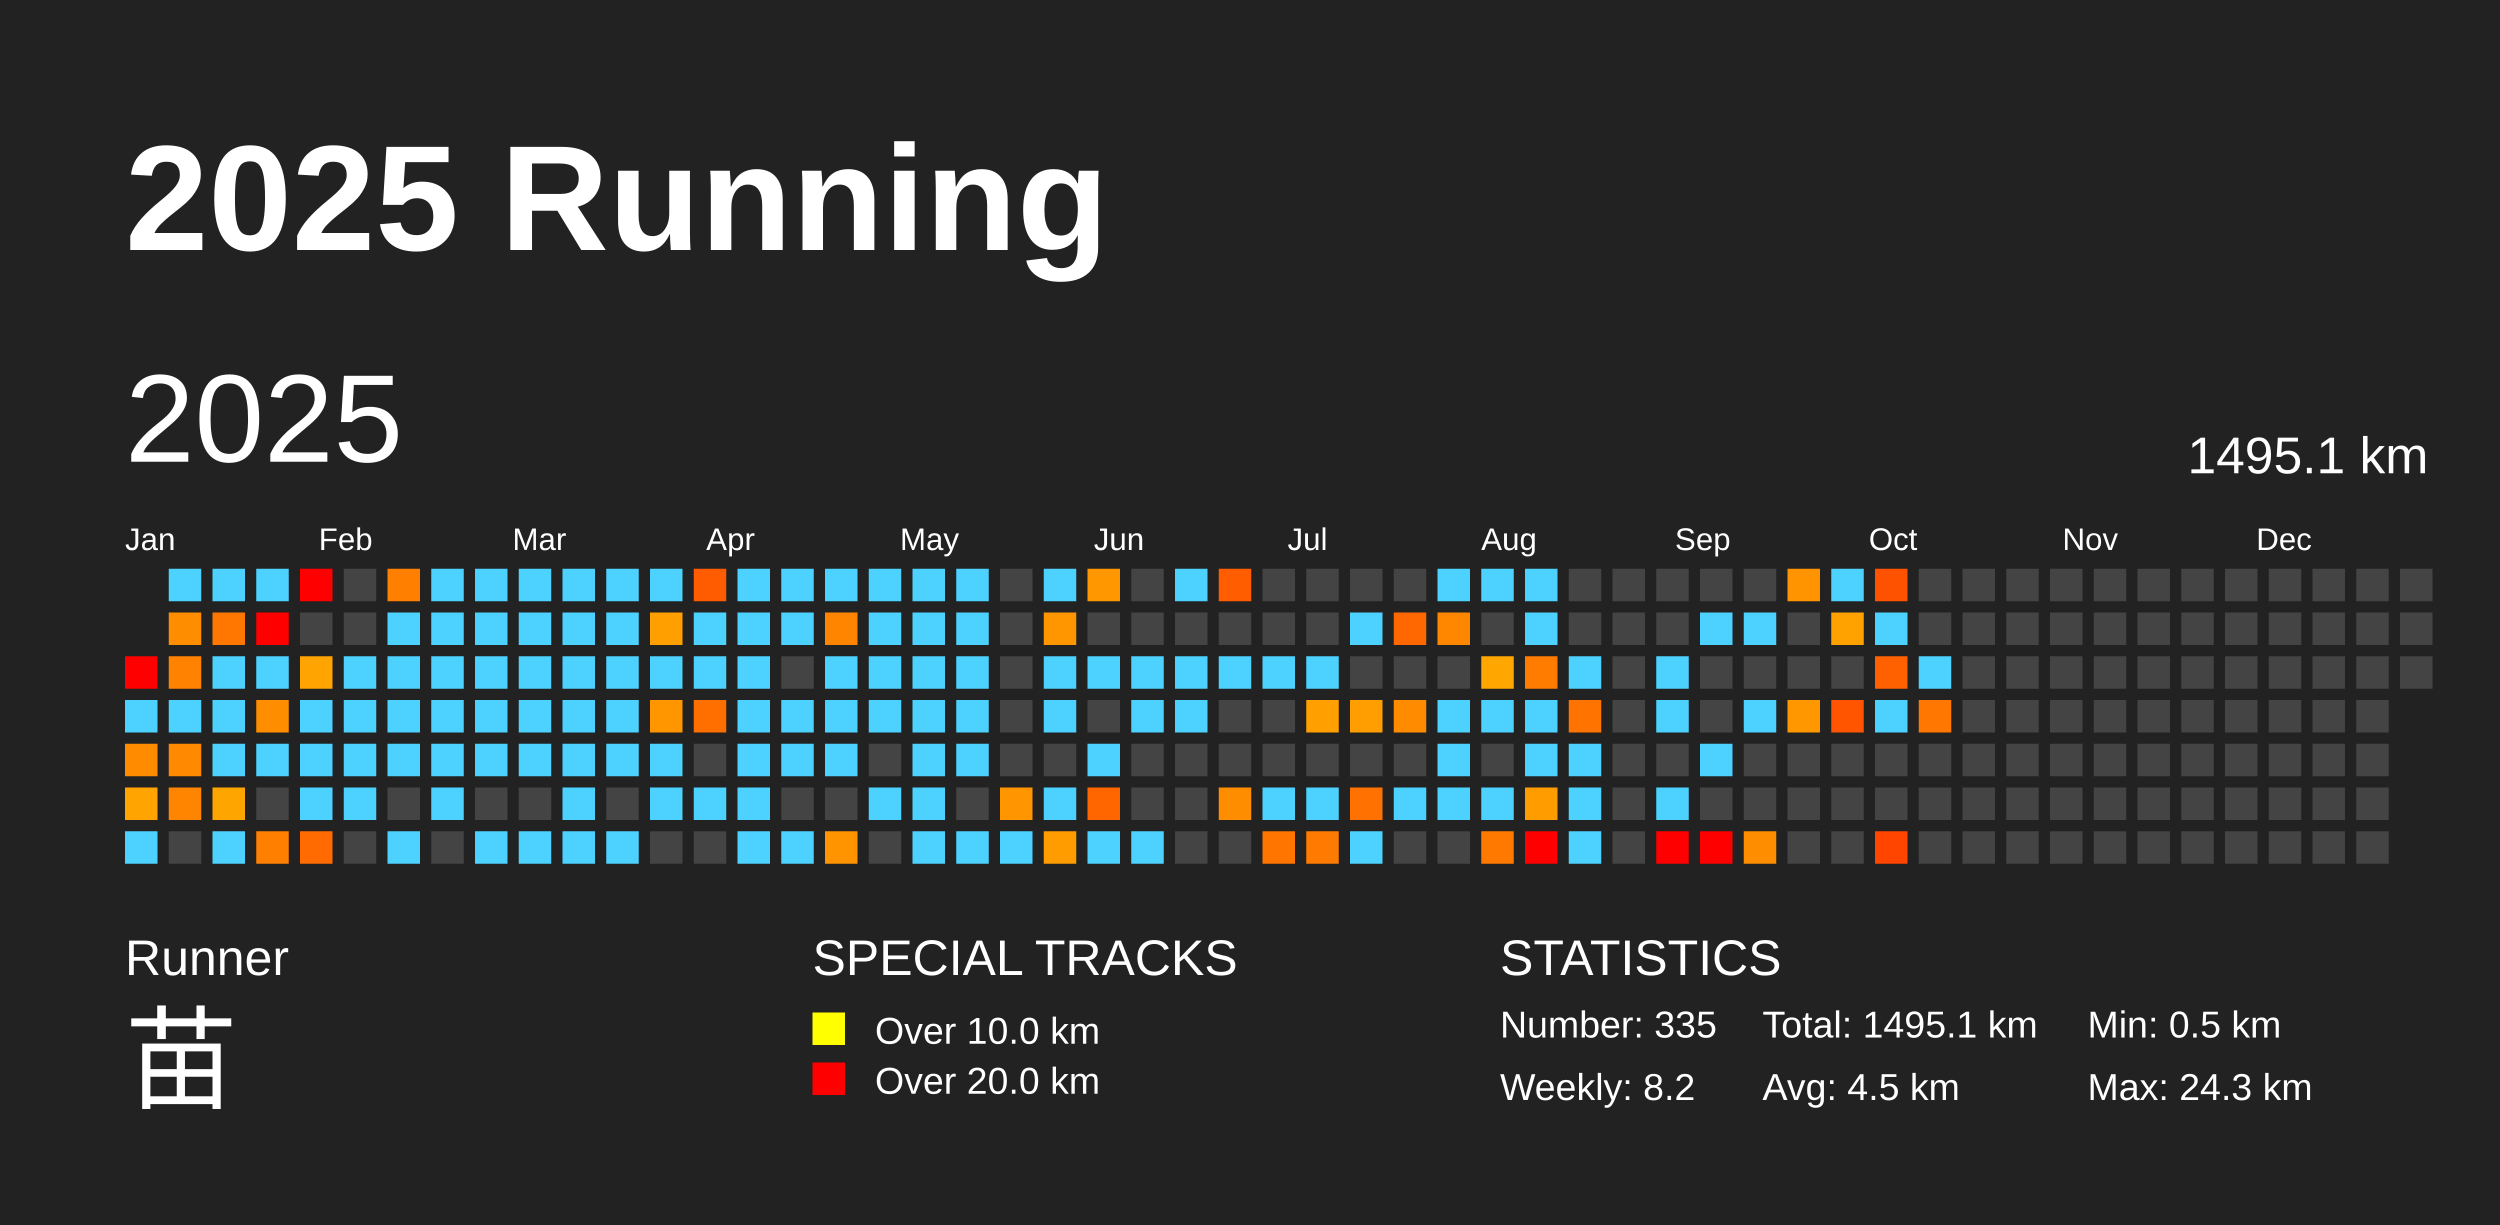
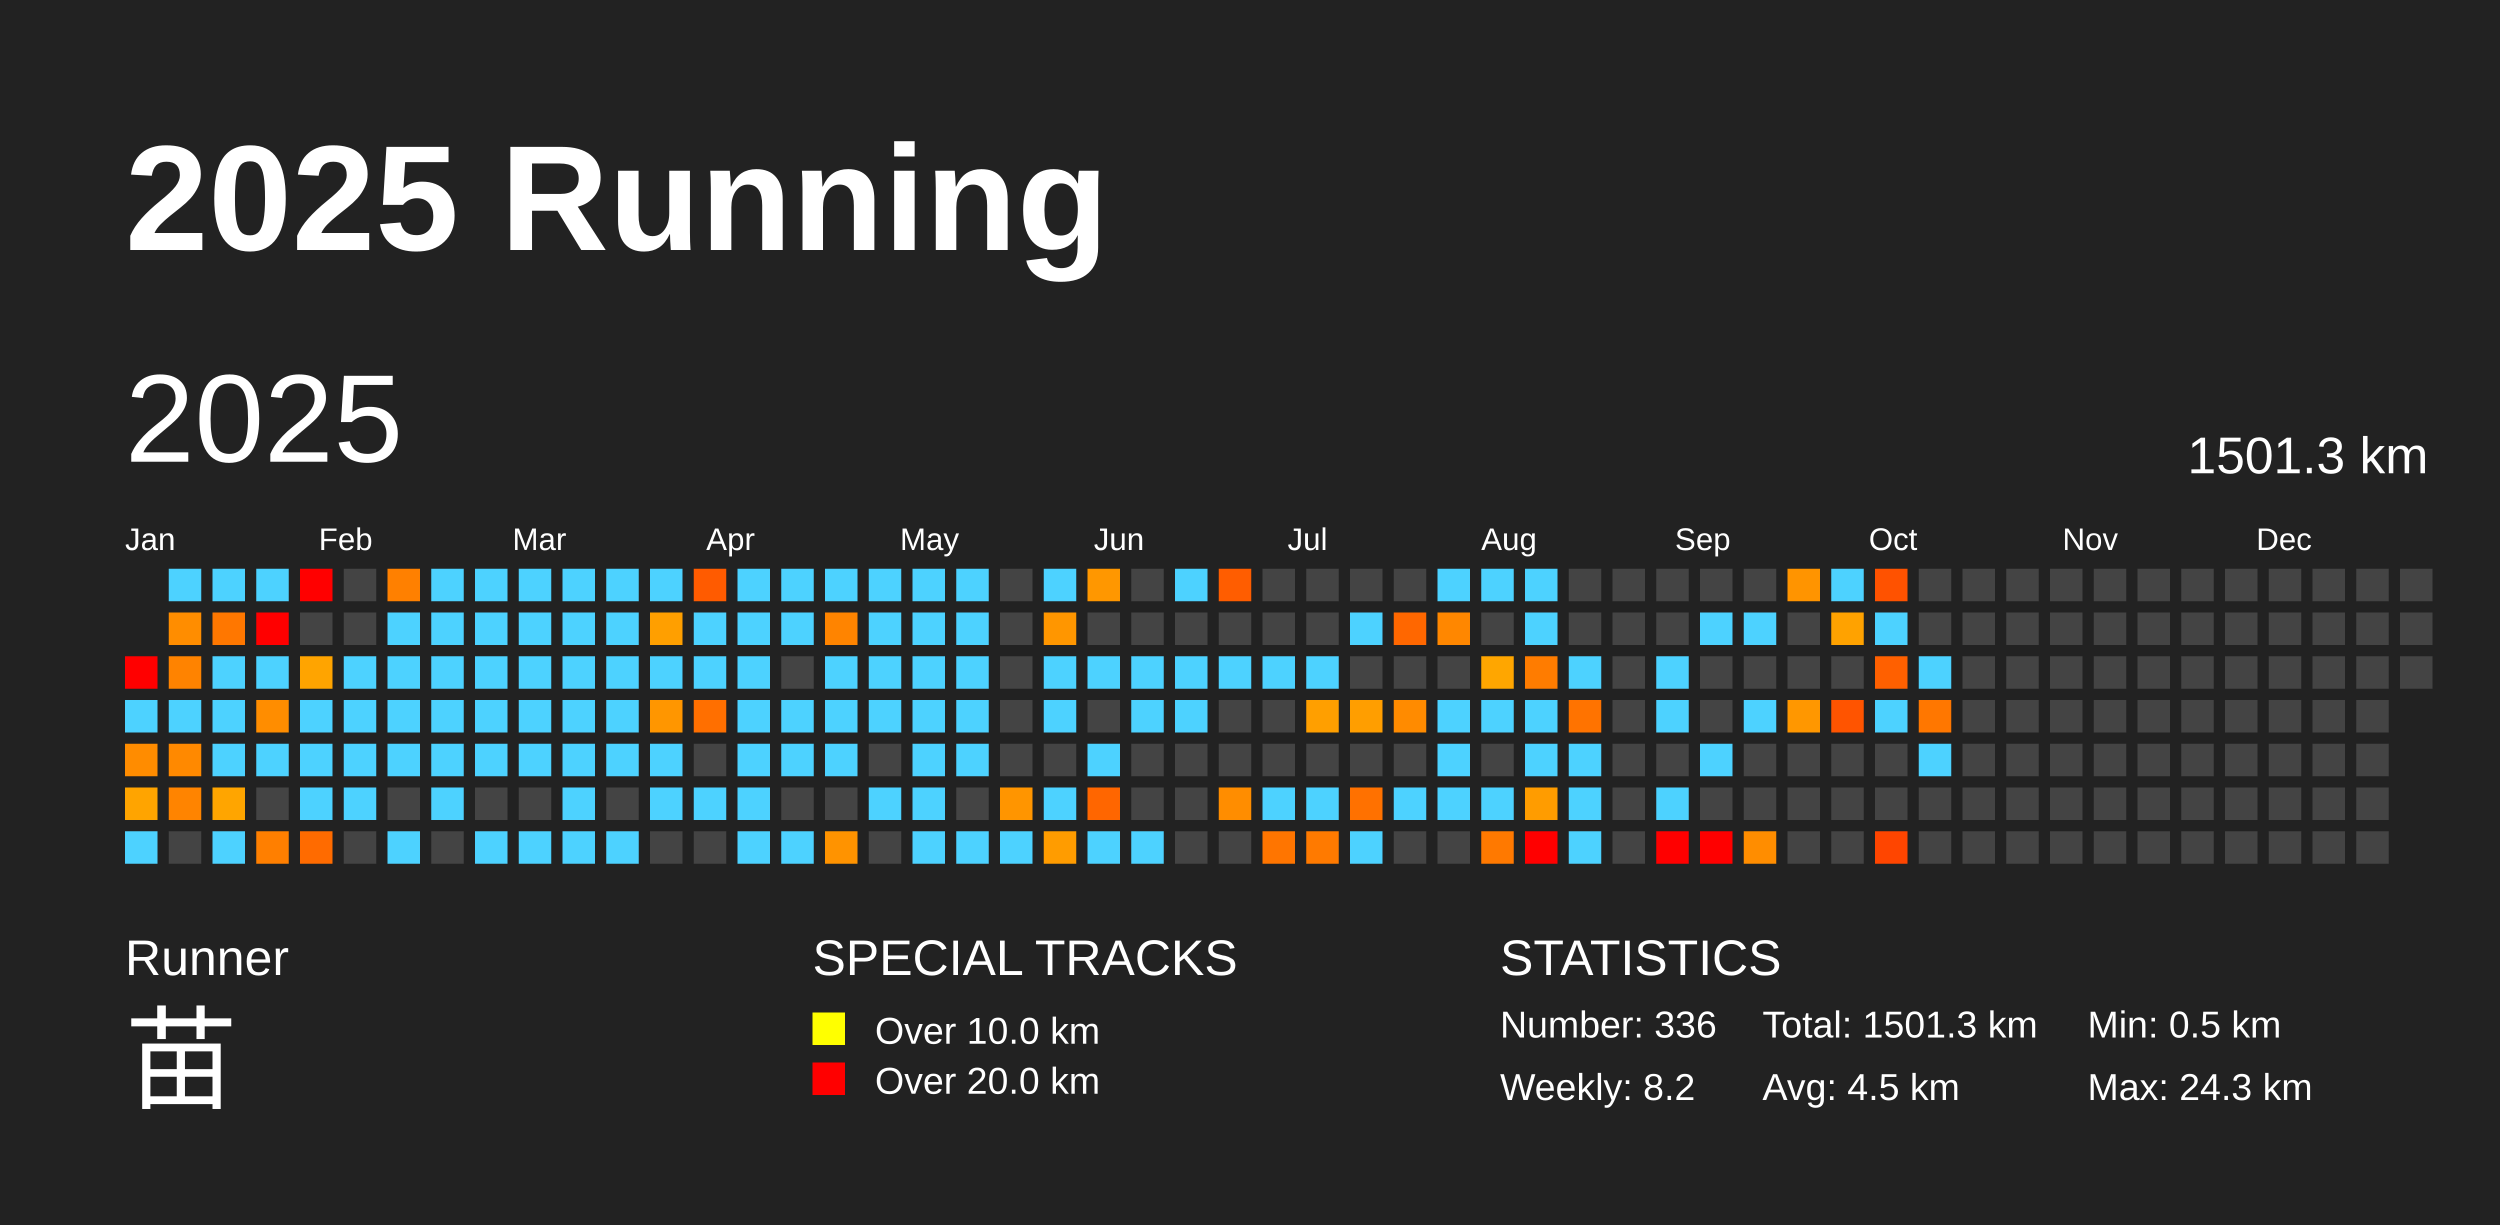
<svg xmlns="http://www.w3.org/2000/svg" baseProfile="full" height="98mm" version="1.1" viewBox="0,0,200,98" width="200mm">
  <defs />
  <rect fill="#222222" height="98" width="200" x="0" y="0" />
  <text fill="#FFFFFF" style="font-size:12px; font-family:Arial; font-weight:bold;" x="10" y="20">2025 Running</text>
  <text fill="#FFFFFF" style="font-size:4px; font-family:Arial" x="10" y="78">Runner</text>
  <text fill="#FFFFFF" style="font-size:9px; font-family:Arial" x="10" y="88">苗</text>
  <text fill="#FFFFFF" style="font-size:4px; font-family:Arial" x="65" y="78">SPECIAL TRACKS</text>
  <rect fill="yellow" height="2.6" width="2.6" x="65" y="81" />
  <text fill="#FFFFFF" style="font-size:3px; font-family:Arial" x="70" y="83.5">Over 10.0 km</text>
  <rect fill="red" height="2.6" width="2.6" x="65" y="85" />
  <text fill="#FFFFFF" style="font-size:3px; font-family:Arial" x="70" y="87.5">Over 20.0 km</text>
  <text fill="#FFFFFF" style="font-size:4px; font-family:Arial" x="120" y="78">STATISTICS</text>
-   <text fill="#FFFFFF" style="font-size:3px; font-family:Arial" x="120" y="83">Number: 335</text>
+   <text fill="#FFFFFF" style="font-size:3px; font-family:Arial" x="120" y="83">Number: 336</text>
  <text fill="#FFFFFF" style="font-size:3px; font-family:Arial" x="120" y="88">Weekly: 8.2</text>
-   <text fill="#FFFFFF" style="font-size:3px; font-family:Arial" x="141" y="83">Total: 1495.1 km</text>
+   <text fill="#FFFFFF" style="font-size:3px; font-family:Arial" x="141" y="83">Total: 1501.3 km</text>
  <text fill="#FFFFFF" style="font-size:3px; font-family:Arial" x="141" y="88">Avg: 4.5 km</text>
  <text fill="#FFFFFF" style="font-size:3px; font-family:Arial" x="167" y="83">Min: 0.5 km</text>
  <text fill="#FFFFFF" style="font-size:3px; font-family:Arial" x="167" y="88">Max: 24.3 km</text>
  <text dominant-baseline="hanging" fill="#FFFFFF" style="font-size:10.0px; font-family:Arial;" x="10" y="30">2025</text>
-   <text dominant-baseline="hanging" fill="#FFFFFF" style="font-size:4.125px; font-family:Arial;" x="175" y="35">1495.1 km</text>
+   <text dominant-baseline="hanging" fill="#FFFFFF" style="font-size:4.125px; font-family:Arial;" x="175" y="35">1501.3 km</text>
  <text fill="#FFFFFF" style="font-size:2.5px; font-family:Arial" x="10.0" y="44">Jan</text>
  <text fill="#FFFFFF" style="font-size:2.5px; font-family:Arial" x="25.5" y="44">Feb</text>
  <text fill="#FFFFFF" style="font-size:2.5px; font-family:Arial" x="41.0" y="44">Mar</text>
  <text fill="#FFFFFF" style="font-size:2.5px; font-family:Arial" x="56.5" y="44">Apr</text>
  <text fill="#FFFFFF" style="font-size:2.5px; font-family:Arial" x="72.0" y="44">May</text>
  <text fill="#FFFFFF" style="font-size:2.5px; font-family:Arial" x="87.5" y="44">Jun</text>
  <text fill="#FFFFFF" style="font-size:2.5px; font-family:Arial" x="103.0" y="44">Jul</text>
  <text fill="#FFFFFF" style="font-size:2.5px; font-family:Arial" x="118.5" y="44">Aug</text>
  <text fill="#FFFFFF" style="font-size:2.5px; font-family:Arial" x="134.0" y="44">Sep</text>
  <text fill="#FFFFFF" style="font-size:2.5px; font-family:Arial" x="149.5" y="44">Oct</text>
  <text fill="#FFFFFF" style="font-size:2.5px; font-family:Arial" x="165.0" y="44">Nov</text>
  <text fill="#FFFFFF" style="font-size:2.5px; font-family:Arial" x="180.5" y="44">Dec</text>
  <rect fill="red" height="2.6" width="2.6" x="10.0" y="52.5" />
  <rect fill="#4dd2ff" height="2.6" width="2.6" x="10.0" y="56.0" />
  <rect fill="#ff8c00" height="2.6" width="2.6" x="10.0" y="59.5" />
  <rect fill="#ffa400" height="2.6" width="2.6" x="10.0" y="63.0" />
  <rect fill="#4dd2ff" height="2.6" width="2.6" x="10.0" y="66.5" />
  <rect fill="#4dd2ff" height="2.6" width="2.6" x="13.5" y="45.5" />
  <rect fill="#ff8d00" height="2.6" width="2.6" x="13.5" y="49.0" />
  <rect fill="#ff8300" height="2.6" width="2.6" x="13.5" y="52.5" />
  <rect fill="#4dd2ff" height="2.6" width="2.6" x="13.5" y="56.0" />
  <rect fill="#ff8900" height="2.6" width="2.6" x="13.5" y="59.5" />
  <rect fill="#ff8400" height="2.6" width="2.6" x="13.5" y="63.0" />
  <rect fill="#444444" height="2.6" width="2.6" x="13.5" y="66.5" />
  <rect fill="#4dd2ff" height="2.6" width="2.6" x="17.0" y="45.5" />
  <rect fill="#ff7700" height="2.6" width="2.6" x="17.0" y="49.0" />
  <rect fill="#4dd2ff" height="2.6" width="2.6" x="17.0" y="52.5" />
  <rect fill="#4dd2ff" height="2.6" width="2.6" x="17.0" y="56.0" />
  <rect fill="#4dd2ff" height="2.6" width="2.6" x="17.0" y="59.5" />
  <rect fill="#ffa500" height="2.6" width="2.6" x="17.0" y="63.0" />
  <rect fill="#4dd2ff" height="2.6" width="2.6" x="17.0" y="66.5" />
  <rect fill="#4dd2ff" height="2.6" width="2.6" x="20.5" y="45.5" />
  <rect fill="red" height="2.6" width="2.6" x="20.5" y="49.0" />
  <rect fill="#4dd2ff" height="2.6" width="2.6" x="20.5" y="52.5" />
  <rect fill="#ff8d00" height="2.6" width="2.6" x="20.5" y="56.0" />
  <rect fill="#4dd2ff" height="2.6" width="2.6" x="20.5" y="59.5" />
  <rect fill="#444444" height="2.6" width="2.6" x="20.5" y="63.0" />
  <rect fill="#ff7f00" height="2.6" width="2.6" x="20.5" y="66.5" />
  <rect fill="red" height="2.6" width="2.6" x="24.0" y="45.5" />
  <rect fill="#444444" height="2.6" width="2.6" x="24.0" y="49.0" />
  <rect fill="#ffa400" height="2.6" width="2.6" x="24.0" y="52.5" />
  <rect fill="#4dd2ff" height="2.6" width="2.6" x="24.0" y="56.0" />
  <rect fill="#4dd2ff" height="2.6" width="2.6" x="24.0" y="59.5" />
  <rect fill="#4dd2ff" height="2.6" width="2.6" x="24.0" y="63.0" />
  <rect fill="#ff6b00" height="2.6" width="2.6" x="24.0" y="66.5" />
  <rect fill="#444444" height="2.6" width="2.6" x="27.5" y="45.5" />
  <rect fill="#444444" height="2.6" width="2.6" x="27.5" y="49.0" />
  <rect fill="#4dd2ff" height="2.6" width="2.6" x="27.5" y="52.5" />
  <rect fill="#4dd2ff" height="2.6" width="2.6" x="27.5" y="56.0" />
  <rect fill="#4dd2ff" height="2.6" width="2.6" x="27.5" y="59.5" />
  <rect fill="#4dd2ff" height="2.6" width="2.6" x="27.5" y="63.0" />
  <rect fill="#444444" height="2.6" width="2.6" x="27.5" y="66.5" />
  <rect fill="#ff8000" height="2.6" width="2.6" x="31.0" y="45.5" />
  <rect fill="#4dd2ff" height="2.6" width="2.6" x="31.0" y="49.0" />
  <rect fill="#4dd2ff" height="2.6" width="2.6" x="31.0" y="52.5" />
  <rect fill="#4dd2ff" height="2.6" width="2.6" x="31.0" y="56.0" />
  <rect fill="#4dd2ff" height="2.6" width="2.6" x="31.0" y="59.5" />
  <rect fill="#444444" height="2.6" width="2.6" x="31.0" y="63.0" />
  <rect fill="#4dd2ff" height="2.6" width="2.6" x="31.0" y="66.5" />
  <rect fill="#4dd2ff" height="2.6" width="2.6" x="34.5" y="45.5" />
  <rect fill="#4dd2ff" height="2.6" width="2.6" x="34.5" y="49.0" />
  <rect fill="#4dd2ff" height="2.6" width="2.6" x="34.5" y="52.5" />
  <rect fill="#4dd2ff" height="2.6" width="2.6" x="34.5" y="56.0" />
  <rect fill="#4dd2ff" height="2.6" width="2.6" x="34.5" y="59.5" />
  <rect fill="#4dd2ff" height="2.6" width="2.6" x="34.5" y="63.0" />
  <rect fill="#444444" height="2.6" width="2.6" x="34.5" y="66.5" />
  <rect fill="#4dd2ff" height="2.6" width="2.6" x="38.0" y="45.5" />
  <rect fill="#4dd2ff" height="2.6" width="2.6" x="38.0" y="49.0" />
  <rect fill="#4dd2ff" height="2.6" width="2.6" x="38.0" y="52.5" />
  <rect fill="#4dd2ff" height="2.6" width="2.6" x="38.0" y="56.0" />
  <rect fill="#4dd2ff" height="2.6" width="2.6" x="38.0" y="59.5" />
  <rect fill="#444444" height="2.6" width="2.6" x="38.0" y="63.0" />
  <rect fill="#4dd2ff" height="2.6" width="2.6" x="38.0" y="66.5" />
  <rect fill="#4dd2ff" height="2.6" width="2.6" x="41.5" y="45.5" />
  <rect fill="#4dd2ff" height="2.6" width="2.6" x="41.5" y="49.0" />
  <rect fill="#4dd2ff" height="2.6" width="2.6" x="41.5" y="52.5" />
  <rect fill="#4dd2ff" height="2.6" width="2.6" x="41.5" y="56.0" />
  <rect fill="#4dd2ff" height="2.6" width="2.6" x="41.5" y="59.5" />
  <rect fill="#444444" height="2.6" width="2.6" x="41.5" y="63.0" />
  <rect fill="#4dd2ff" height="2.6" width="2.6" x="41.5" y="66.5" />
  <rect fill="#4dd2ff" height="2.6" width="2.6" x="45.0" y="45.5" />
  <rect fill="#4dd2ff" height="2.6" width="2.6" x="45.0" y="49.0" />
  <rect fill="#4dd2ff" height="2.6" width="2.6" x="45.0" y="52.5" />
  <rect fill="#4dd2ff" height="2.6" width="2.6" x="45.0" y="56.0" />
  <rect fill="#4dd2ff" height="2.6" width="2.6" x="45.0" y="59.5" />
  <rect fill="#4dd2ff" height="2.6" width="2.6" x="45.0" y="63.0" />
  <rect fill="#4dd2ff" height="2.6" width="2.6" x="45.0" y="66.5" />
  <rect fill="#4dd2ff" height="2.6" width="2.6" x="48.5" y="45.5" />
  <rect fill="#4dd2ff" height="2.6" width="2.6" x="48.5" y="49.0" />
  <rect fill="#4dd2ff" height="2.6" width="2.6" x="48.5" y="52.5" />
  <rect fill="#4dd2ff" height="2.6" width="2.6" x="48.5" y="56.0" />
  <rect fill="#4dd2ff" height="2.6" width="2.6" x="48.5" y="59.5" />
  <rect fill="#444444" height="2.6" width="2.6" x="48.5" y="63.0" />
  <rect fill="#4dd2ff" height="2.6" width="2.6" x="48.5" y="66.5" />
  <rect fill="#4dd2ff" height="2.6" width="2.6" x="52.0" y="45.5" />
  <rect fill="#ff9f00" height="2.6" width="2.6" x="52.0" y="49.0" />
  <rect fill="#4dd2ff" height="2.6" width="2.6" x="52.0" y="52.5" />
  <rect fill="#ff9600" height="2.6" width="2.6" x="52.0" y="56.0" />
  <rect fill="#4dd2ff" height="2.6" width="2.6" x="52.0" y="59.5" />
  <rect fill="#4dd2ff" height="2.6" width="2.6" x="52.0" y="63.0" />
  <rect fill="#444444" height="2.6" width="2.6" x="52.0" y="66.5" />
  <rect fill="#ff5b00" height="2.6" width="2.6" x="55.5" y="45.5" />
  <rect fill="#4dd2ff" height="2.6" width="2.6" x="55.5" y="49.0" />
  <rect fill="#4dd2ff" height="2.6" width="2.6" x="55.5" y="52.5" />
  <rect fill="#ff6f00" height="2.6" width="2.6" x="55.5" y="56.0" />
  <rect fill="#444444" height="2.6" width="2.6" x="55.5" y="59.5" />
  <rect fill="#4dd2ff" height="2.6" width="2.6" x="55.5" y="63.0" />
  <rect fill="#444444" height="2.6" width="2.6" x="55.5" y="66.5" />
  <rect fill="#4dd2ff" height="2.6" width="2.6" x="59.0" y="45.5" />
  <rect fill="#4dd2ff" height="2.6" width="2.6" x="59.0" y="49.0" />
  <rect fill="#4dd2ff" height="2.6" width="2.6" x="59.0" y="52.5" />
  <rect fill="#4dd2ff" height="2.6" width="2.6" x="59.0" y="56.0" />
  <rect fill="#4dd2ff" height="2.6" width="2.6" x="59.0" y="59.5" />
  <rect fill="#4dd2ff" height="2.6" width="2.6" x="59.0" y="63.0" />
  <rect fill="#4dd2ff" height="2.6" width="2.6" x="59.0" y="66.5" />
  <rect fill="#4dd2ff" height="2.6" width="2.6" x="62.5" y="45.5" />
  <rect fill="#4dd2ff" height="2.6" width="2.6" x="62.5" y="49.0" />
  <rect fill="#444444" height="2.6" width="2.6" x="62.5" y="52.5" />
  <rect fill="#4dd2ff" height="2.6" width="2.6" x="62.5" y="56.0" />
  <rect fill="#4dd2ff" height="2.6" width="2.6" x="62.5" y="59.5" />
  <rect fill="#444444" height="2.6" width="2.6" x="62.5" y="63.0" />
  <rect fill="#4dd2ff" height="2.6" width="2.6" x="62.5" y="66.5" />
  <rect fill="#4dd2ff" height="2.6" width="2.6" x="66.0" y="45.5" />
  <rect fill="#ff8400" height="2.6" width="2.6" x="66.0" y="49.0" />
  <rect fill="#4dd2ff" height="2.6" width="2.6" x="66.0" y="52.5" />
  <rect fill="#4dd2ff" height="2.6" width="2.6" x="66.0" y="56.0" />
  <rect fill="#4dd2ff" height="2.6" width="2.6" x="66.0" y="59.5" />
  <rect fill="#444444" height="2.6" width="2.6" x="66.0" y="63.0" />
  <rect fill="#ff9300" height="2.6" width="2.6" x="66.0" y="66.5" />
  <rect fill="#4dd2ff" height="2.6" width="2.6" x="69.5" y="45.5" />
  <rect fill="#4dd2ff" height="2.6" width="2.6" x="69.5" y="49.0" />
  <rect fill="#4dd2ff" height="2.6" width="2.6" x="69.5" y="52.5" />
  <rect fill="#4dd2ff" height="2.6" width="2.6" x="69.5" y="56.0" />
  <rect fill="#444444" height="2.6" width="2.6" x="69.5" y="59.5" />
  <rect fill="#4dd2ff" height="2.6" width="2.6" x="69.5" y="63.0" />
  <rect fill="#444444" height="2.6" width="2.6" x="69.5" y="66.5" />
  <rect fill="#4dd2ff" height="2.6" width="2.6" x="73.0" y="45.5" />
  <rect fill="#4dd2ff" height="2.6" width="2.6" x="73.0" y="49.0" />
  <rect fill="#4dd2ff" height="2.6" width="2.6" x="73.0" y="52.5" />
  <rect fill="#4dd2ff" height="2.6" width="2.6" x="73.0" y="56.0" />
  <rect fill="#4dd2ff" height="2.6" width="2.6" x="73.0" y="59.5" />
  <rect fill="#4dd2ff" height="2.6" width="2.6" x="73.0" y="63.0" />
  <rect fill="#4dd2ff" height="2.6" width="2.6" x="73.0" y="66.5" />
  <rect fill="#4dd2ff" height="2.6" width="2.6" x="76.5" y="45.5" />
  <rect fill="#4dd2ff" height="2.6" width="2.6" x="76.5" y="49.0" />
  <rect fill="#4dd2ff" height="2.6" width="2.6" x="76.5" y="52.5" />
  <rect fill="#4dd2ff" height="2.6" width="2.6" x="76.5" y="56.0" />
  <rect fill="#4dd2ff" height="2.6" width="2.6" x="76.5" y="59.5" />
  <rect fill="#444444" height="2.6" width="2.6" x="76.5" y="63.0" />
  <rect fill="#4dd2ff" height="2.6" width="2.6" x="76.5" y="66.5" />
  <rect fill="#444444" height="2.6" width="2.6" x="80.0" y="45.5" />
  <rect fill="#444444" height="2.6" width="2.6" x="80.0" y="49.0" />
  <rect fill="#444444" height="2.6" width="2.6" x="80.0" y="52.5" />
  <rect fill="#444444" height="2.6" width="2.6" x="80.0" y="56.0" />
  <rect fill="#444444" height="2.6" width="2.6" x="80.0" y="59.5" />
  <rect fill="#ff9500" height="2.6" width="2.6" x="80.0" y="63.0" />
  <rect fill="#4dd2ff" height="2.6" width="2.6" x="80.0" y="66.5" />
  <rect fill="#4dd2ff" height="2.6" width="2.6" x="83.5" y="45.5" />
  <rect fill="#ff9600" height="2.6" width="2.6" x="83.5" y="49.0" />
  <rect fill="#4dd2ff" height="2.6" width="2.6" x="83.5" y="52.5" />
  <rect fill="#4dd2ff" height="2.6" width="2.6" x="83.5" y="56.0" />
  <rect fill="#444444" height="2.6" width="2.6" x="83.5" y="59.5" />
  <rect fill="#4dd2ff" height="2.6" width="2.6" x="83.5" y="63.0" />
  <rect fill="#ff9c00" height="2.6" width="2.6" x="83.5" y="66.5" />
  <rect fill="#ff9700" height="2.6" width="2.6" x="87.0" y="45.5" />
  <rect fill="#444444" height="2.6" width="2.6" x="87.0" y="49.0" />
  <rect fill="#4dd2ff" height="2.6" width="2.6" x="87.0" y="52.5" />
  <rect fill="#444444" height="2.6" width="2.6" x="87.0" y="56.0" />
  <rect fill="#4dd2ff" height="2.6" width="2.6" x="87.0" y="59.5" />
  <rect fill="#ff6600" height="2.6" width="2.6" x="87.0" y="63.0" />
  <rect fill="#4dd2ff" height="2.6" width="2.6" x="87.0" y="66.5" />
  <rect fill="#444444" height="2.6" width="2.6" x="90.5" y="45.5" />
  <rect fill="#444444" height="2.6" width="2.6" x="90.5" y="49.0" />
  <rect fill="#4dd2ff" height="2.6" width="2.6" x="90.5" y="52.5" />
  <rect fill="#4dd2ff" height="2.6" width="2.6" x="90.5" y="56.0" />
  <rect fill="#444444" height="2.6" width="2.6" x="90.5" y="59.5" />
  <rect fill="#444444" height="2.6" width="2.6" x="90.5" y="63.0" />
  <rect fill="#4dd2ff" height="2.6" width="2.6" x="90.5" y="66.5" />
  <rect fill="#4dd2ff" height="2.6" width="2.6" x="94.0" y="45.5" />
  <rect fill="#444444" height="2.6" width="2.6" x="94.0" y="49.0" />
  <rect fill="#4dd2ff" height="2.6" width="2.6" x="94.0" y="52.5" />
  <rect fill="#4dd2ff" height="2.6" width="2.6" x="94.0" y="56.0" />
  <rect fill="#444444" height="2.6" width="2.6" x="94.0" y="59.5" />
  <rect fill="#444444" height="2.6" width="2.6" x="94.0" y="63.0" />
  <rect fill="#444444" height="2.6" width="2.6" x="94.0" y="66.5" />
  <rect fill="#ff5d00" height="2.6" width="2.6" x="97.5" y="45.5" />
  <rect fill="#444444" height="2.6" width="2.6" x="97.5" y="49.0" />
  <rect fill="#4dd2ff" height="2.6" width="2.6" x="97.5" y="52.5" />
  <rect fill="#444444" height="2.6" width="2.6" x="97.5" y="56.0" />
  <rect fill="#444444" height="2.6" width="2.6" x="97.5" y="59.5" />
  <rect fill="#ff8d00" height="2.6" width="2.6" x="97.5" y="63.0" />
  <rect fill="#444444" height="2.6" width="2.6" x="97.5" y="66.5" />
  <rect fill="#444444" height="2.6" width="2.6" x="101.0" y="45.5" />
  <rect fill="#444444" height="2.6" width="2.6" x="101.0" y="49.0" />
  <rect fill="#4dd2ff" height="2.6" width="2.6" x="101.0" y="52.5" />
  <rect fill="#444444" height="2.6" width="2.6" x="101.0" y="56.0" />
  <rect fill="#444444" height="2.6" width="2.6" x="101.0" y="59.5" />
  <rect fill="#4dd2ff" height="2.6" width="2.6" x="101.0" y="63.0" />
  <rect fill="#ff7500" height="2.6" width="2.6" x="101.0" y="66.5" />
  <rect fill="#444444" height="2.6" width="2.6" x="104.5" y="45.5" />
  <rect fill="#444444" height="2.6" width="2.6" x="104.5" y="49.0" />
  <rect fill="#4dd2ff" height="2.6" width="2.6" x="104.5" y="52.5" />
  <rect fill="#ff9f00" height="2.6" width="2.6" x="104.5" y="56.0" />
  <rect fill="#444444" height="2.6" width="2.6" x="104.5" y="59.5" />
  <rect fill="#4dd2ff" height="2.6" width="2.6" x="104.5" y="63.0" />
  <rect fill="#ff7a00" height="2.6" width="2.6" x="104.5" y="66.5" />
  <rect fill="#444444" height="2.6" width="2.6" x="108.0" y="45.5" />
  <rect fill="#4dd2ff" height="2.6" width="2.6" x="108.0" y="49.0" />
  <rect fill="#444444" height="2.6" width="2.6" x="108.0" y="52.5" />
  <rect fill="#ff9e00" height="2.6" width="2.6" x="108.0" y="56.0" />
  <rect fill="#444444" height="2.6" width="2.6" x="108.0" y="59.5" />
  <rect fill="#ff7100" height="2.6" width="2.6" x="108.0" y="63.0" />
  <rect fill="#4dd2ff" height="2.6" width="2.6" x="108.0" y="66.5" />
  <rect fill="#444444" height="2.6" width="2.6" x="111.5" y="45.5" />
  <rect fill="#ff6700" height="2.6" width="2.6" x="111.5" y="49.0" />
  <rect fill="#444444" height="2.6" width="2.6" x="111.5" y="52.5" />
  <rect fill="#ff8b00" height="2.6" width="2.6" x="111.5" y="56.0" />
  <rect fill="#444444" height="2.6" width="2.6" x="111.5" y="59.5" />
  <rect fill="#4dd2ff" height="2.6" width="2.6" x="111.5" y="63.0" />
  <rect fill="#444444" height="2.6" width="2.6" x="111.5" y="66.5" />
  <rect fill="#4dd2ff" height="2.6" width="2.6" x="115.0" y="45.5" />
  <rect fill="#ff8700" height="2.6" width="2.6" x="115.0" y="49.0" />
  <rect fill="#444444" height="2.6" width="2.6" x="115.0" y="52.5" />
  <rect fill="#4dd2ff" height="2.6" width="2.6" x="115.0" y="56.0" />
  <rect fill="#4dd2ff" height="2.6" width="2.6" x="115.0" y="59.5" />
  <rect fill="#4dd2ff" height="2.6" width="2.6" x="115.0" y="63.0" />
  <rect fill="#444444" height="2.6" width="2.6" x="115.0" y="66.5" />
  <rect fill="#4dd2ff" height="2.6" width="2.6" x="118.5" y="45.5" />
  <rect fill="#444444" height="2.6" width="2.6" x="118.5" y="49.0" />
  <rect fill="#ffa600" height="2.6" width="2.6" x="118.5" y="52.5" />
  <rect fill="#4dd2ff" height="2.6" width="2.6" x="118.5" y="56.0" />
  <rect fill="#444444" height="2.6" width="2.6" x="118.5" y="59.5" />
  <rect fill="#4dd2ff" height="2.6" width="2.6" x="118.5" y="63.0" />
  <rect fill="#ff7900" height="2.6" width="2.6" x="118.5" y="66.5" />
  <rect fill="#4dd2ff" height="2.6" width="2.6" x="122.0" y="45.5" />
  <rect fill="#4dd2ff" height="2.6" width="2.6" x="122.0" y="49.0" />
  <rect fill="#ff7c00" height="2.6" width="2.6" x="122.0" y="52.5" />
  <rect fill="#4dd2ff" height="2.6" width="2.6" x="122.0" y="56.0" />
  <rect fill="#4dd2ff" height="2.6" width="2.6" x="122.0" y="59.5" />
  <rect fill="#ff9c00" height="2.6" width="2.6" x="122.0" y="63.0" />
  <rect fill="red" height="2.6" width="2.6" x="122.0" y="66.5" />
  <rect fill="#444444" height="2.6" width="2.6" x="125.5" y="45.5" />
  <rect fill="#444444" height="2.6" width="2.6" x="125.5" y="49.0" />
  <rect fill="#4dd2ff" height="2.6" width="2.6" x="125.5" y="52.5" />
  <rect fill="#ff7300" height="2.6" width="2.6" x="125.5" y="56.0" />
  <rect fill="#4dd2ff" height="2.6" width="2.6" x="125.5" y="59.5" />
  <rect fill="#4dd2ff" height="2.6" width="2.6" x="125.5" y="63.0" />
  <rect fill="#4dd2ff" height="2.6" width="2.6" x="125.5" y="66.5" />
  <rect fill="#444444" height="2.6" width="2.6" x="129.0" y="45.5" />
  <rect fill="#444444" height="2.6" width="2.6" x="129.0" y="49.0" />
  <rect fill="#444444" height="2.6" width="2.6" x="129.0" y="52.5" />
  <rect fill="#444444" height="2.6" width="2.6" x="129.0" y="56.0" />
  <rect fill="#444444" height="2.6" width="2.6" x="129.0" y="59.5" />
  <rect fill="#444444" height="2.6" width="2.6" x="129.0" y="63.0" />
  <rect fill="#444444" height="2.6" width="2.6" x="129.0" y="66.5" />
  <rect fill="#444444" height="2.6" width="2.6" x="132.5" y="45.5" />
  <rect fill="#444444" height="2.6" width="2.6" x="132.5" y="49.0" />
  <rect fill="#4dd2ff" height="2.6" width="2.6" x="132.5" y="52.5" />
  <rect fill="#4dd2ff" height="2.6" width="2.6" x="132.5" y="56.0" />
  <rect fill="#444444" height="2.6" width="2.6" x="132.5" y="59.5" />
  <rect fill="#4dd2ff" height="2.6" width="2.6" x="132.5" y="63.0" />
  <rect fill="red" height="2.6" width="2.6" x="132.5" y="66.5" />
  <rect fill="#444444" height="2.6" width="2.6" x="136.0" y="45.5" />
  <rect fill="#4dd2ff" height="2.6" width="2.6" x="136.0" y="49.0" />
  <rect fill="#444444" height="2.6" width="2.6" x="136.0" y="52.5" />
  <rect fill="#444444" height="2.6" width="2.6" x="136.0" y="56.0" />
  <rect fill="#4dd2ff" height="2.6" width="2.6" x="136.0" y="59.5" />
  <rect fill="#444444" height="2.6" width="2.6" x="136.0" y="63.0" />
  <rect fill="red" height="2.6" width="2.6" x="136.0" y="66.5" />
  <rect fill="#444444" height="2.6" width="2.6" x="139.5" y="45.5" />
  <rect fill="#4dd2ff" height="2.6" width="2.6" x="139.5" y="49.0" />
  <rect fill="#444444" height="2.6" width="2.6" x="139.5" y="52.5" />
  <rect fill="#4dd2ff" height="2.6" width="2.6" x="139.5" y="56.0" />
  <rect fill="#444444" height="2.6" width="2.6" x="139.5" y="59.5" />
  <rect fill="#444444" height="2.6" width="2.6" x="139.5" y="63.0" />
  <rect fill="#ff8d00" height="2.6" width="2.6" x="139.5" y="66.5" />
  <rect fill="#ff9400" height="2.6" width="2.6" x="143.0" y="45.5" />
  <rect fill="#444444" height="2.6" width="2.6" x="143.0" y="49.0" />
  <rect fill="#444444" height="2.6" width="2.6" x="143.0" y="52.5" />
  <rect fill="#ff9700" height="2.6" width="2.6" x="143.0" y="56.0" />
  <rect fill="#444444" height="2.6" width="2.6" x="143.0" y="59.5" />
  <rect fill="#444444" height="2.6" width="2.6" x="143.0" y="63.0" />
  <rect fill="#444444" height="2.6" width="2.6" x="143.0" y="66.5" />
  <rect fill="#4dd2ff" height="2.6" width="2.6" x="146.5" y="45.5" />
  <rect fill="#ffa200" height="2.6" width="2.6" x="146.5" y="49.0" />
  <rect fill="#444444" height="2.6" width="2.6" x="146.5" y="52.5" />
  <rect fill="#ff5400" height="2.6" width="2.6" x="146.5" y="56.0" />
  <rect fill="#444444" height="2.6" width="2.6" x="146.5" y="59.5" />
  <rect fill="#444444" height="2.6" width="2.6" x="146.5" y="63.0" />
  <rect fill="#444444" height="2.6" width="2.6" x="146.5" y="66.5" />
  <rect fill="#ff5200" height="2.6" width="2.6" x="150.0" y="45.5" />
  <rect fill="#4dd2ff" height="2.6" width="2.6" x="150.0" y="49.0" />
  <rect fill="#ff6000" height="2.6" width="2.6" x="150.0" y="52.5" />
  <rect fill="#4dd2ff" height="2.6" width="2.6" x="150.0" y="56.0" />
  <rect fill="#444444" height="2.6" width="2.6" x="150.0" y="59.5" />
  <rect fill="#444444" height="2.6" width="2.6" x="150.0" y="63.0" />
  <rect fill="#ff4500" height="2.6" width="2.6" x="150.0" y="66.5" />
  <rect fill="#444444" height="2.6" width="2.6" x="153.5" y="45.5" />
  <rect fill="#444444" height="2.6" width="2.6" x="153.5" y="49.0" />
  <rect fill="#4dd2ff" height="2.6" width="2.6" x="153.5" y="52.5" />
  <rect fill="#ff7700" height="2.6" width="2.6" x="153.5" y="56.0" />
-   <rect fill="#444444" height="2.6" width="2.6" x="153.5" y="59.5" />
+   <rect fill="#4dd2ff" height="2.6" width="2.6" x="153.5" y="59.5" />
  <rect fill="#444444" height="2.6" width="2.6" x="153.5" y="63.0" />
  <rect fill="#444444" height="2.6" width="2.6" x="153.5" y="66.5" />
  <rect fill="#444444" height="2.6" width="2.6" x="157.0" y="45.5" />
  <rect fill="#444444" height="2.6" width="2.6" x="157.0" y="49.0" />
  <rect fill="#444444" height="2.6" width="2.6" x="157.0" y="52.5" />
  <rect fill="#444444" height="2.6" width="2.6" x="157.0" y="56.0" />
  <rect fill="#444444" height="2.6" width="2.6" x="157.0" y="59.5" />
  <rect fill="#444444" height="2.6" width="2.6" x="157.0" y="63.0" />
  <rect fill="#444444" height="2.6" width="2.6" x="157.0" y="66.5" />
  <rect fill="#444444" height="2.6" width="2.6" x="160.5" y="45.5" />
  <rect fill="#444444" height="2.6" width="2.6" x="160.5" y="49.0" />
  <rect fill="#444444" height="2.6" width="2.6" x="160.5" y="52.5" />
  <rect fill="#444444" height="2.6" width="2.6" x="160.5" y="56.0" />
  <rect fill="#444444" height="2.6" width="2.6" x="160.5" y="59.5" />
  <rect fill="#444444" height="2.6" width="2.6" x="160.5" y="63.0" />
  <rect fill="#444444" height="2.6" width="2.6" x="160.5" y="66.5" />
  <rect fill="#444444" height="2.6" width="2.6" x="164.0" y="45.5" />
  <rect fill="#444444" height="2.6" width="2.6" x="164.0" y="49.0" />
  <rect fill="#444444" height="2.6" width="2.6" x="164.0" y="52.5" />
  <rect fill="#444444" height="2.6" width="2.6" x="164.0" y="56.0" />
  <rect fill="#444444" height="2.6" width="2.6" x="164.0" y="59.5" />
  <rect fill="#444444" height="2.6" width="2.6" x="164.0" y="63.0" />
  <rect fill="#444444" height="2.6" width="2.6" x="164.0" y="66.5" />
  <rect fill="#444444" height="2.6" width="2.6" x="167.5" y="45.5" />
  <rect fill="#444444" height="2.6" width="2.6" x="167.5" y="49.0" />
  <rect fill="#444444" height="2.6" width="2.6" x="167.5" y="52.5" />
  <rect fill="#444444" height="2.6" width="2.6" x="167.5" y="56.0" />
  <rect fill="#444444" height="2.6" width="2.6" x="167.5" y="59.5" />
  <rect fill="#444444" height="2.6" width="2.6" x="167.5" y="63.0" />
  <rect fill="#444444" height="2.6" width="2.6" x="167.5" y="66.5" />
  <rect fill="#444444" height="2.6" width="2.6" x="171.0" y="45.5" />
  <rect fill="#444444" height="2.6" width="2.6" x="171.0" y="49.0" />
  <rect fill="#444444" height="2.6" width="2.6" x="171.0" y="52.5" />
  <rect fill="#444444" height="2.6" width="2.6" x="171.0" y="56.0" />
  <rect fill="#444444" height="2.6" width="2.6" x="171.0" y="59.5" />
  <rect fill="#444444" height="2.6" width="2.6" x="171.0" y="63.0" />
  <rect fill="#444444" height="2.6" width="2.6" x="171.0" y="66.5" />
  <rect fill="#444444" height="2.6" width="2.6" x="174.5" y="45.5" />
  <rect fill="#444444" height="2.6" width="2.6" x="174.5" y="49.0" />
  <rect fill="#444444" height="2.6" width="2.6" x="174.5" y="52.5" />
  <rect fill="#444444" height="2.6" width="2.6" x="174.5" y="56.0" />
  <rect fill="#444444" height="2.6" width="2.6" x="174.5" y="59.5" />
  <rect fill="#444444" height="2.6" width="2.6" x="174.5" y="63.0" />
  <rect fill="#444444" height="2.6" width="2.6" x="174.5" y="66.5" />
  <rect fill="#444444" height="2.6" width="2.6" x="178.0" y="45.5" />
  <rect fill="#444444" height="2.6" width="2.6" x="178.0" y="49.0" />
  <rect fill="#444444" height="2.6" width="2.6" x="178.0" y="52.5" />
  <rect fill="#444444" height="2.6" width="2.6" x="178.0" y="56.0" />
  <rect fill="#444444" height="2.6" width="2.6" x="178.0" y="59.5" />
  <rect fill="#444444" height="2.6" width="2.6" x="178.0" y="63.0" />
  <rect fill="#444444" height="2.6" width="2.6" x="178.0" y="66.5" />
  <rect fill="#444444" height="2.6" width="2.6" x="181.5" y="45.5" />
  <rect fill="#444444" height="2.6" width="2.6" x="181.5" y="49.0" />
  <rect fill="#444444" height="2.6" width="2.6" x="181.5" y="52.5" />
  <rect fill="#444444" height="2.6" width="2.6" x="181.5" y="56.0" />
  <rect fill="#444444" height="2.6" width="2.6" x="181.5" y="59.5" />
  <rect fill="#444444" height="2.6" width="2.6" x="181.5" y="63.0" />
  <rect fill="#444444" height="2.6" width="2.6" x="181.5" y="66.5" />
  <rect fill="#444444" height="2.6" width="2.6" x="185.0" y="45.5" />
  <rect fill="#444444" height="2.6" width="2.6" x="185.0" y="49.0" />
  <rect fill="#444444" height="2.6" width="2.6" x="185.0" y="52.5" />
  <rect fill="#444444" height="2.6" width="2.6" x="185.0" y="56.0" />
  <rect fill="#444444" height="2.6" width="2.6" x="185.0" y="59.5" />
  <rect fill="#444444" height="2.6" width="2.6" x="185.0" y="63.0" />
  <rect fill="#444444" height="2.6" width="2.6" x="185.0" y="66.5" />
  <rect fill="#444444" height="2.6" width="2.6" x="188.5" y="45.5" />
  <rect fill="#444444" height="2.6" width="2.6" x="188.5" y="49.0" />
  <rect fill="#444444" height="2.6" width="2.6" x="188.5" y="52.5" />
  <rect fill="#444444" height="2.6" width="2.6" x="188.5" y="56.0" />
  <rect fill="#444444" height="2.6" width="2.6" x="188.5" y="59.5" />
  <rect fill="#444444" height="2.6" width="2.6" x="188.5" y="63.0" />
  <rect fill="#444444" height="2.6" width="2.6" x="188.5" y="66.5" />
  <rect fill="#444444" height="2.6" width="2.6" x="192.0" y="45.5" />
  <rect fill="#444444" height="2.6" width="2.6" x="192.0" y="49.0" />
  <rect fill="#444444" height="2.6" width="2.6" x="192.0" y="52.5" />
</svg>
